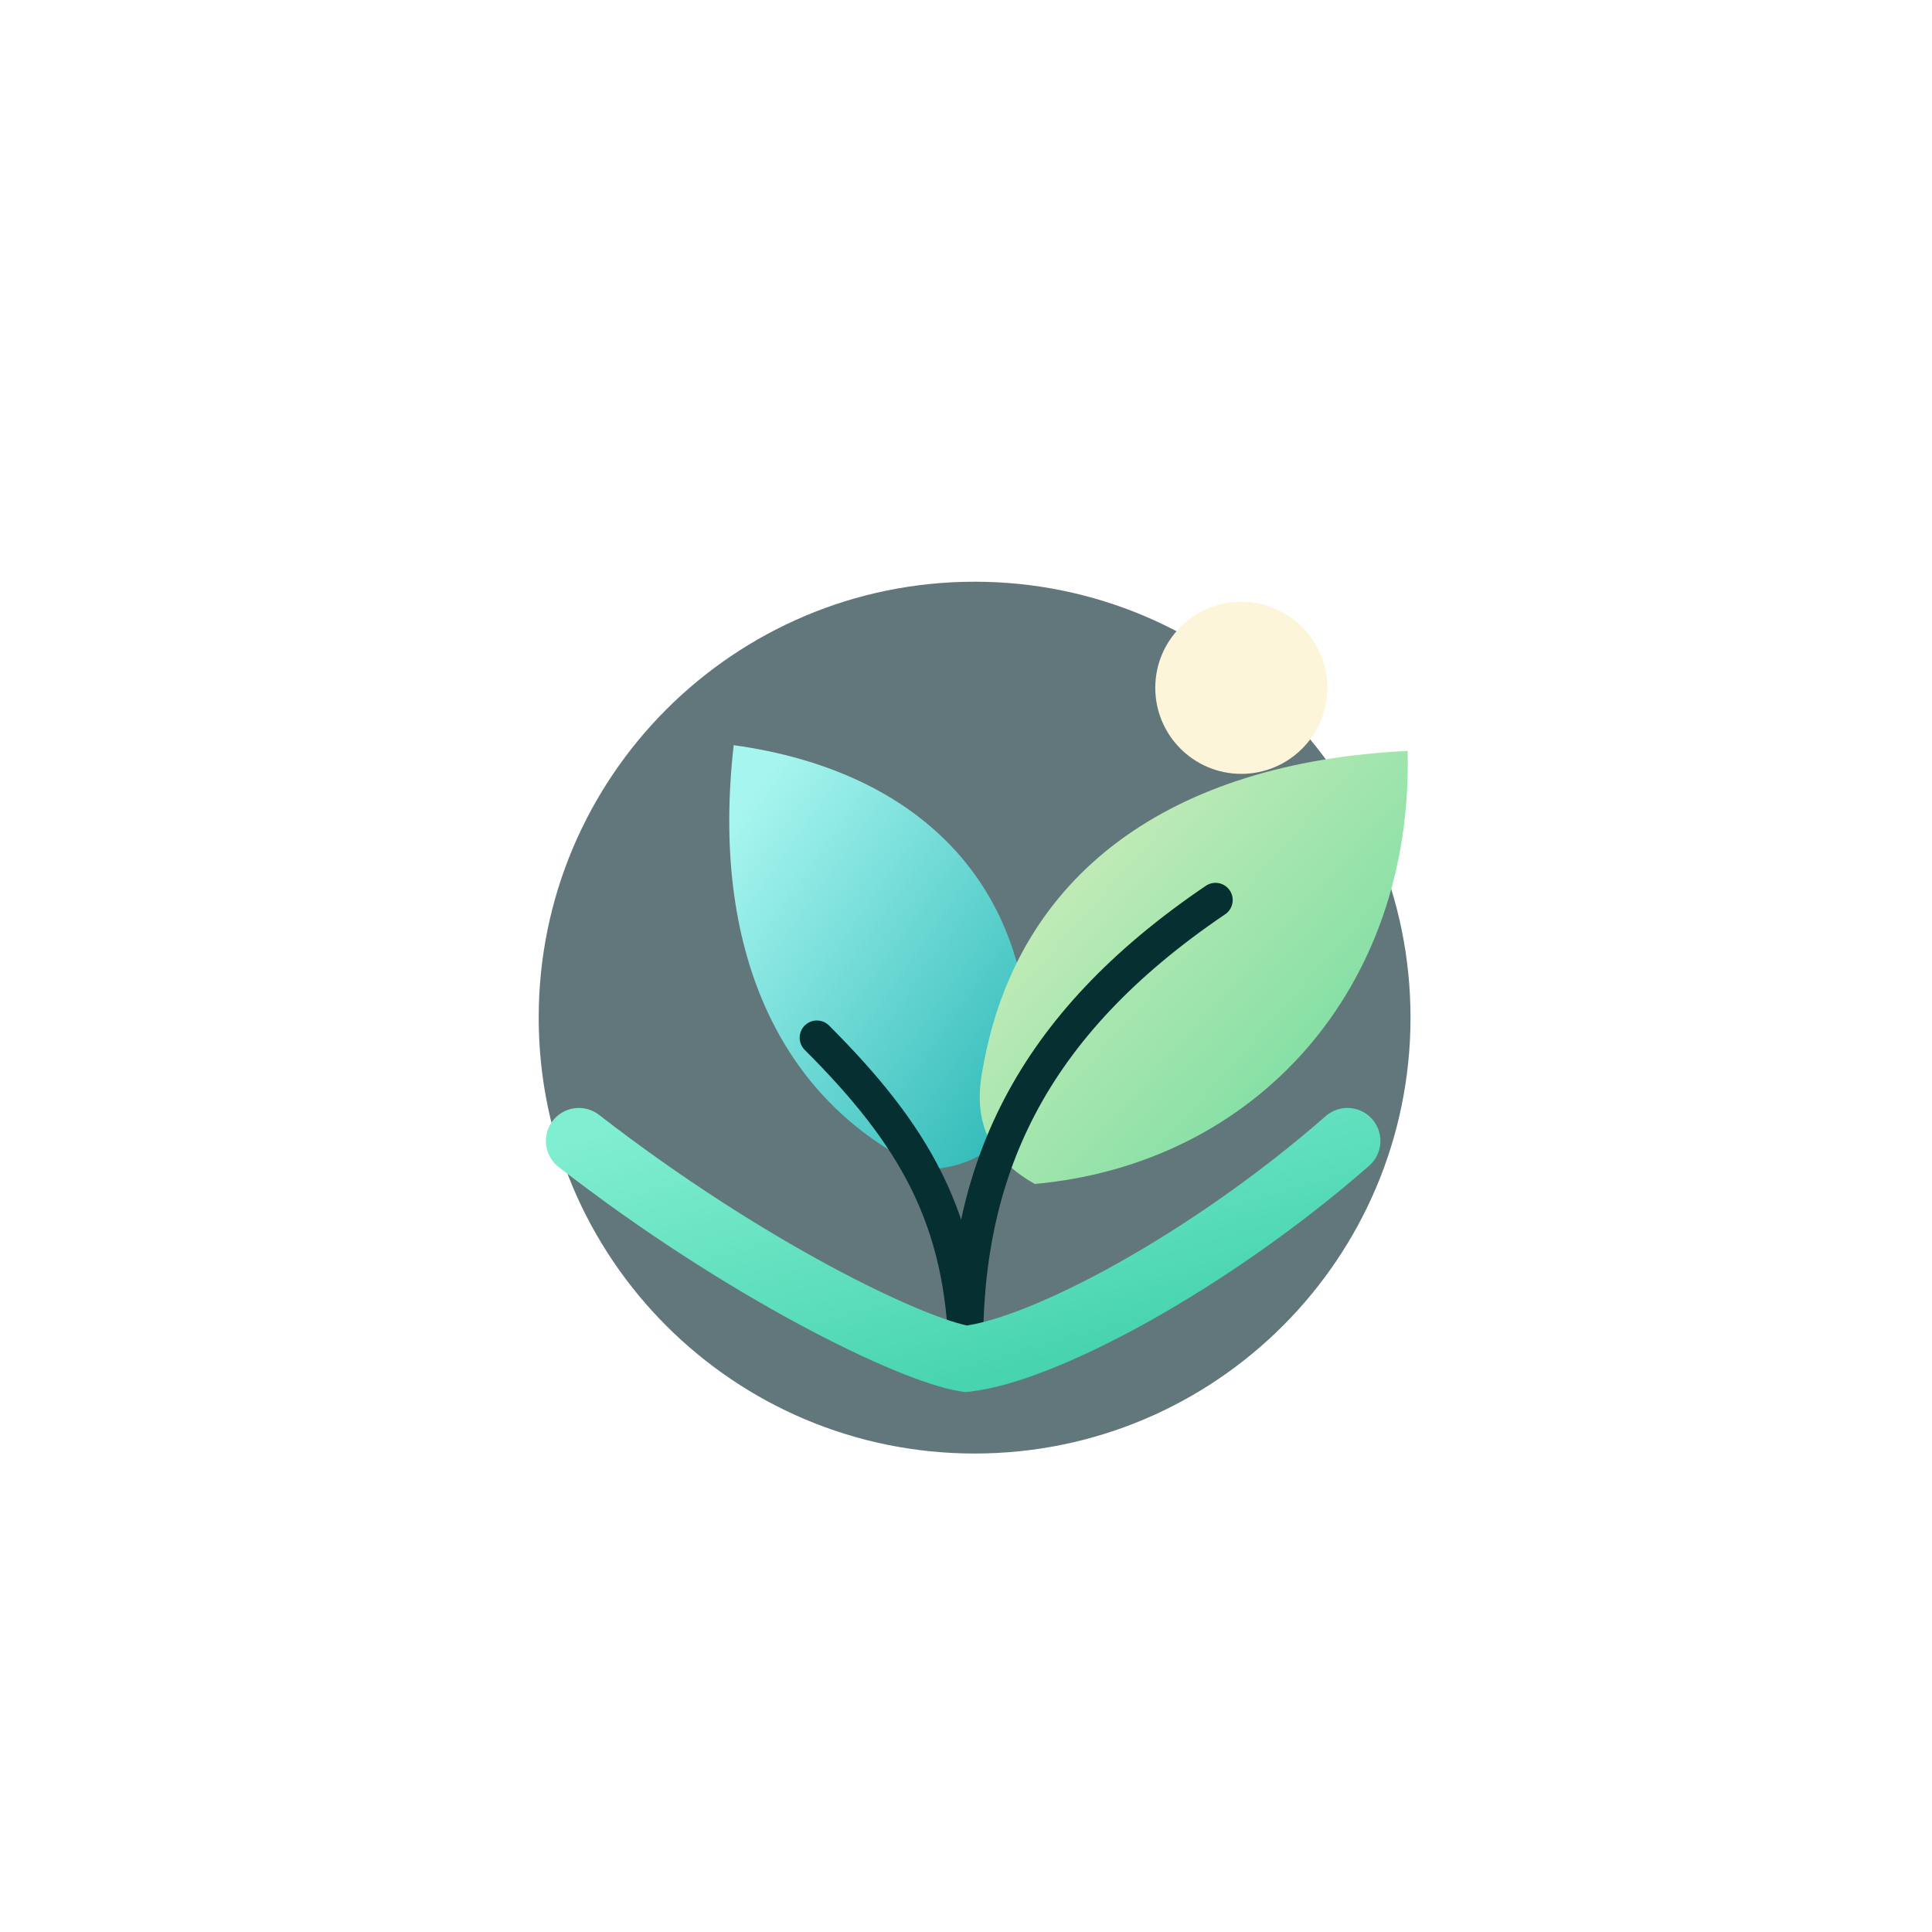
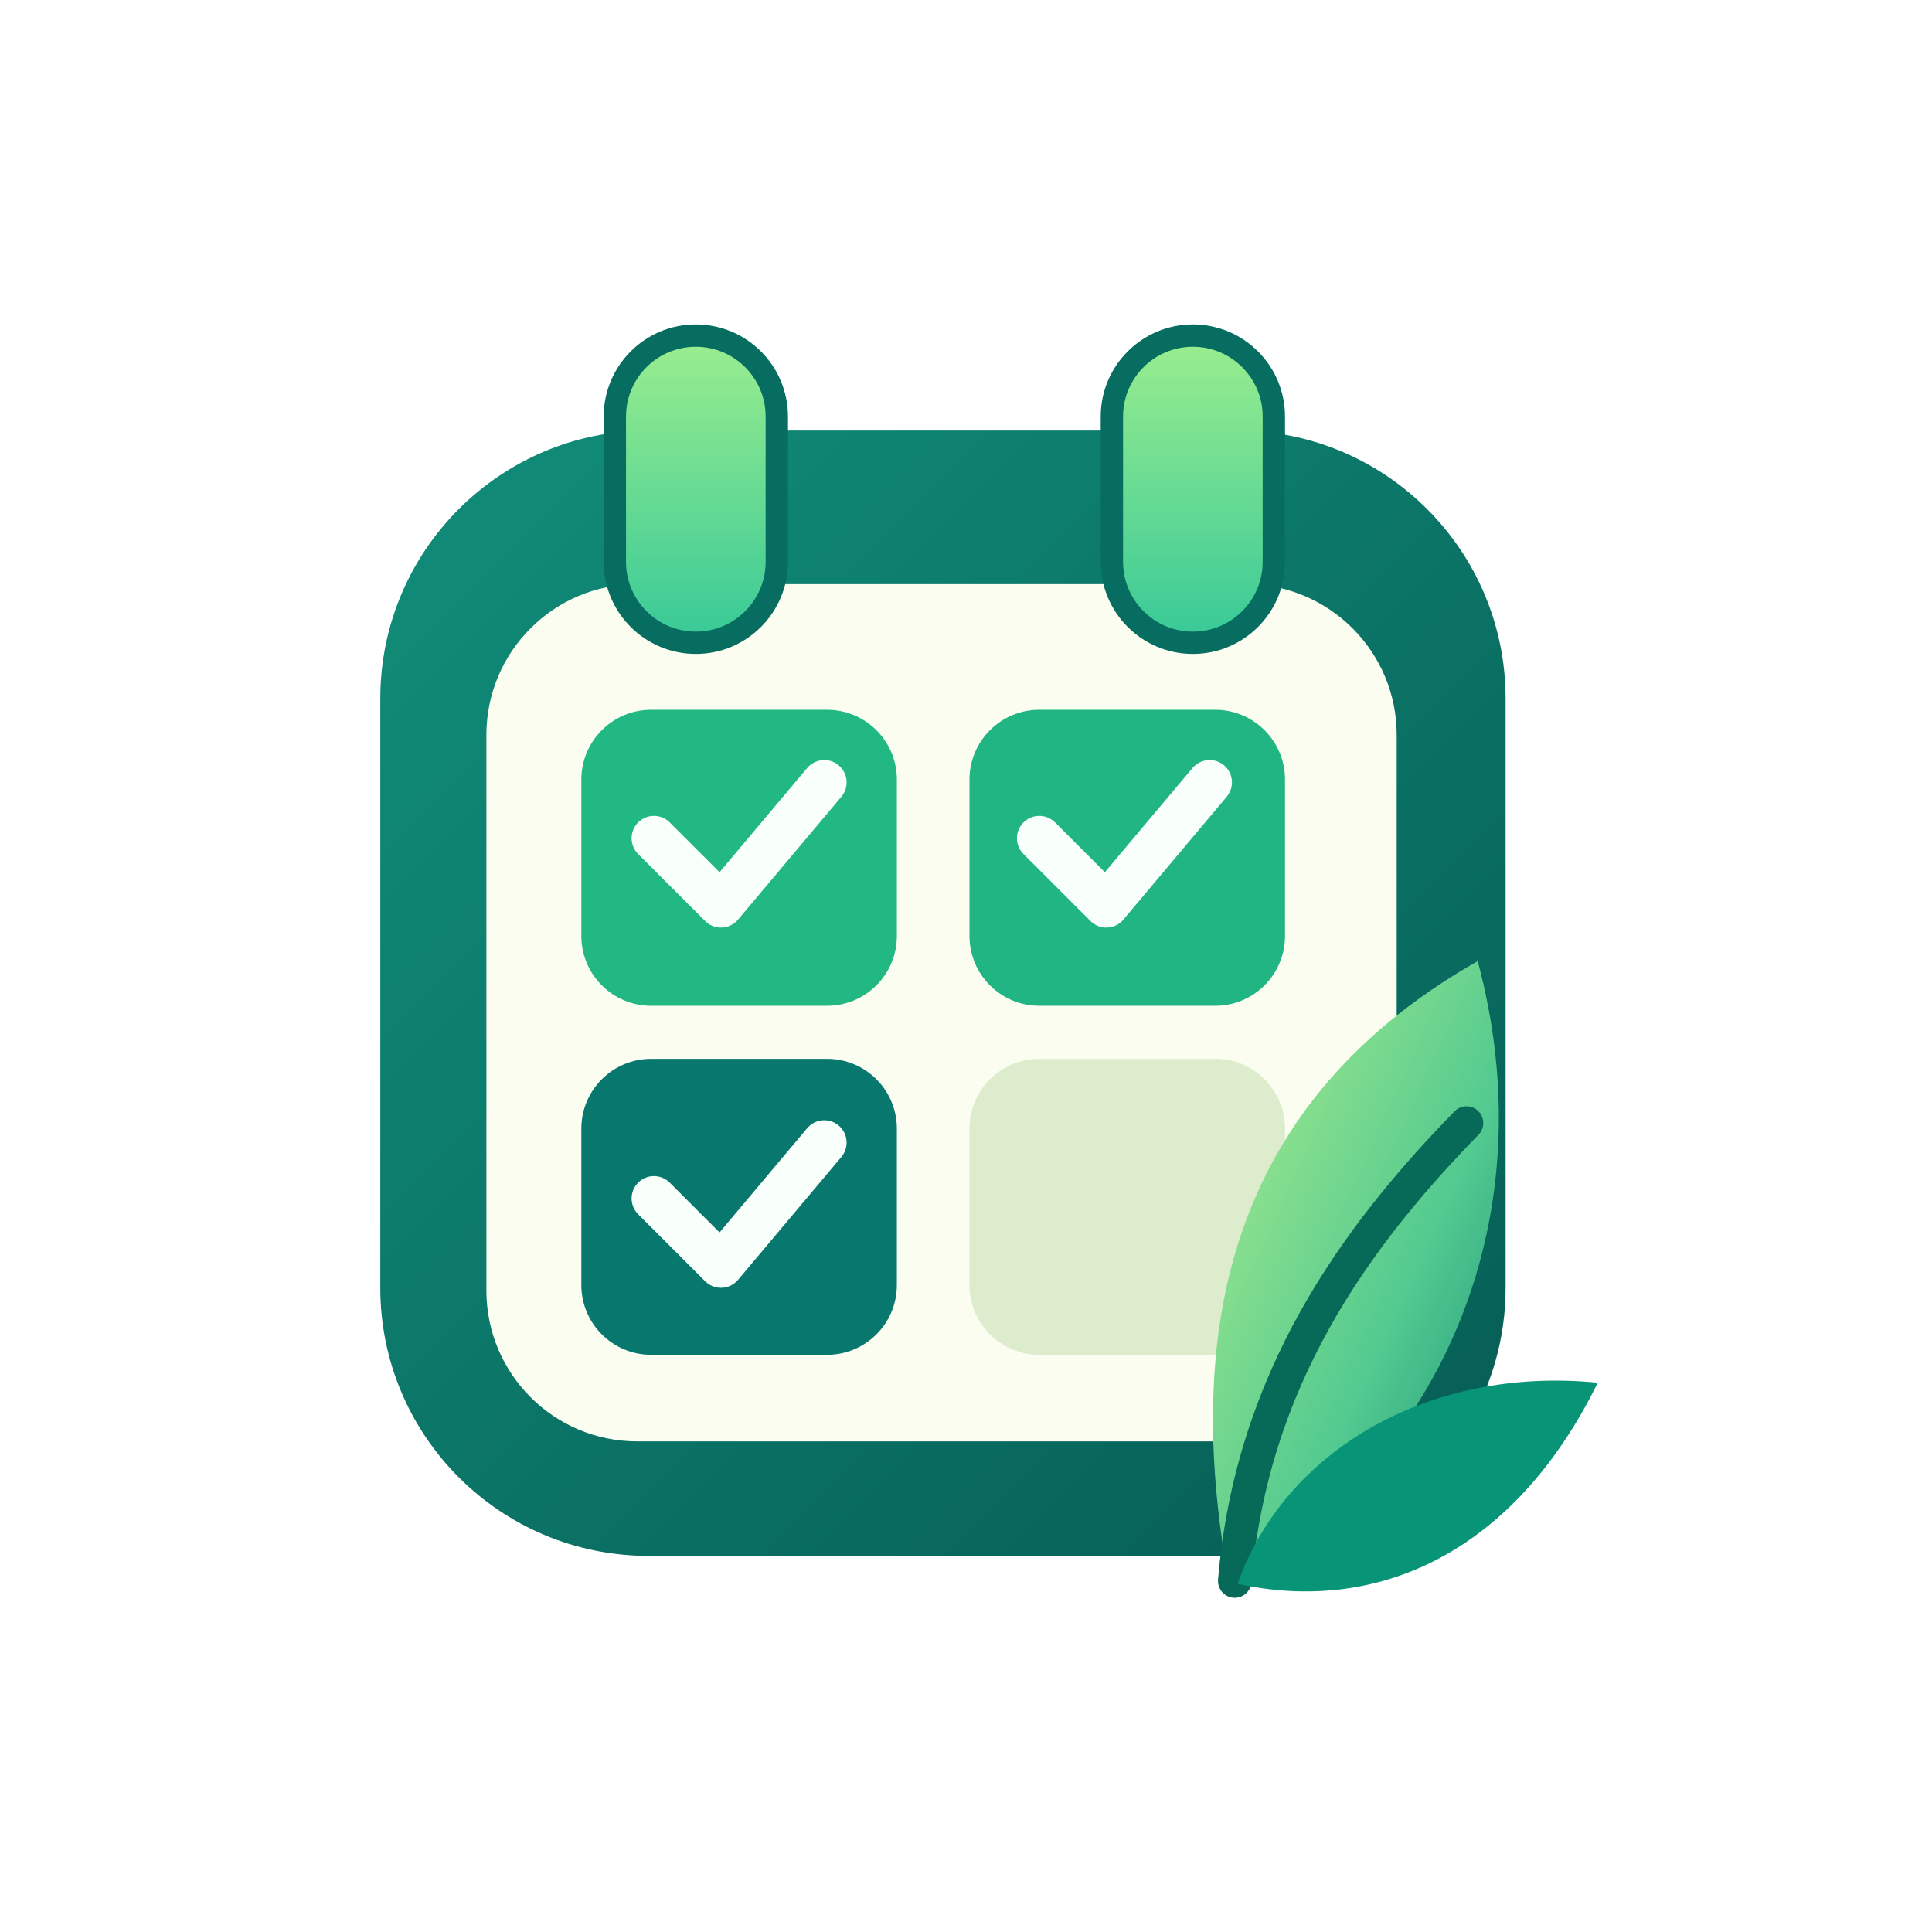
- <svg xmlns="http://www.w3.org/2000/svg" viewBox="0 0 512 512">
-   <defs>
-     <linearGradient id="bg" x1="0" y1="0" x2="1" y2="1">
-       <stop stop-color="#286168" />
-       <stop offset=".5" stop-color="#102e36" />
-       <stop offset="1" stop-color="#06262c" />
-     </linearGradient>
-     <linearGradient id="left" x1=".1" y1=".1" x2=".9" y2=".9">
-       <stop stop-color="#a7f5ef" />
-       <stop offset="1" stop-color="#36bdbb" />
-     </linearGradient>
-     <linearGradient id="right" x1="0" y1="0" x2="1" y2=".9">
-       <stop stop-color="#def0bf" />
-       <stop offset="1" stop-color="#6cdb9e" />
-     </linearGradient>
-     <linearGradient id="stem" x1="0" y1="0" x2="1" y2="1">
-       <stop stop-color="#80eed0" />
-       <stop offset="1" stop-color="#3bcea8" />
-     </linearGradient>
-   </defs>
-   <g transform="translate(61.44 61.44) scale(0.76)">
-     <circle cx="259" cy="274" r="152" fill="#092a30" opacity=".64" />
-     <circle cx="352" cy="159" r="30" fill="#fcf5d9" />
-     <path d="M242 327C190 303 167 249 175 179c65 9 104 49 103 111-2 22-13 36-36 37Z" fill="url(#left)" />
-     <path d="M280 332c77-7 132-68 130-151-83 4-136 43-148 110-4 19 2 32 18 41Z" fill="url(#right)" />
-     <path d="M256 392c-1-64 22-115 87-159M256 392c-1-48-18-77-52-111" stroke="#062f31" stroke-width="12" fill="none" stroke-linecap="round" />
-     <path d="M121 317c58 45 116 73 135 76 27-3 85-34 133-76" fill="none" stroke="url(#stem)" stroke-linecap="round" stroke-width="23" />
+ <svg xmlns="http://www.w3.org/2000/svg" viewBox="0 0 512 512" role="img" aria-label="Registro de Hábitos">
+   <g transform="translate(66 66) scale(.74)">
+     <defs>
+       <linearGradient id="frame" x1="0" y1="0" x2="1" y2="1">
+         <stop stop-color="#118e79" />
+         <stop offset="1" stop-color="#065c55" />
+       </linearGradient>
+       <linearGradient id="leaf" x1="0" y1="0" x2="1" y2="1">
+         <stop stop-color="#b0ef8c" />
+         <stop offset=".6" stop-color="#53ca90" />
+         <stop offset="1" stop-color="#178e76" />
+       </linearGradient>
+       <linearGradient id="tab" x1="0" y1="0" x2="0" y2="1">
+         <stop stop-color="#9bee8e" />
+         <stop offset="1" stop-color="#37c998" />
+       </linearGradient>
+     </defs>
+     <rect x="47" y="65" width="403" height="403" rx="96" fill="url(#frame)" />
+     <rect x="85" y="120" width="326" height="307" rx="54" fill="#fcfdf1" />
+     <rect x="131" y="31" width="58" height="110" rx="29" fill="url(#tab)" stroke="#086d61" stroke-width="8" />
+     <rect x="309" y="31" width="58" height="110" rx="29" fill="url(#tab)" stroke="#086d61" stroke-width="8" />
+     <rect x="119" y="165" width="113" height="106" rx="25" fill="#21b883" />
+     <rect x="258" y="165" width="113" height="106" rx="25" fill="#20b583" />
+     <rect x="119" y="290" width="113" height="106" rx="25" fill="#08786f" />
+     <rect x="258" y="290" width="113" height="106" rx="25" fill="#dceccd" />
+     <path d="M145 211l24 24 37-44M283 211l24 24 37-44M145 340l24 24 37-44" fill="none" stroke="#f9fffa" stroke-width="16" stroke-linecap="round" stroke-linejoin="round" />
+     <path d="M351 478c-15-82-6-169 89-223 24 89-10 177-89 223Z" fill="url(#leaf)" />
+     <path d="M353 477c6-72 43-123 83-164" stroke="#076958" stroke-width="12" stroke-linecap="round" fill="none" />
+     <path d="M354 478c17-48 69-78 129-72-30 61-79 83-129 72Z" fill="#079477" />
  </g>
</svg>
